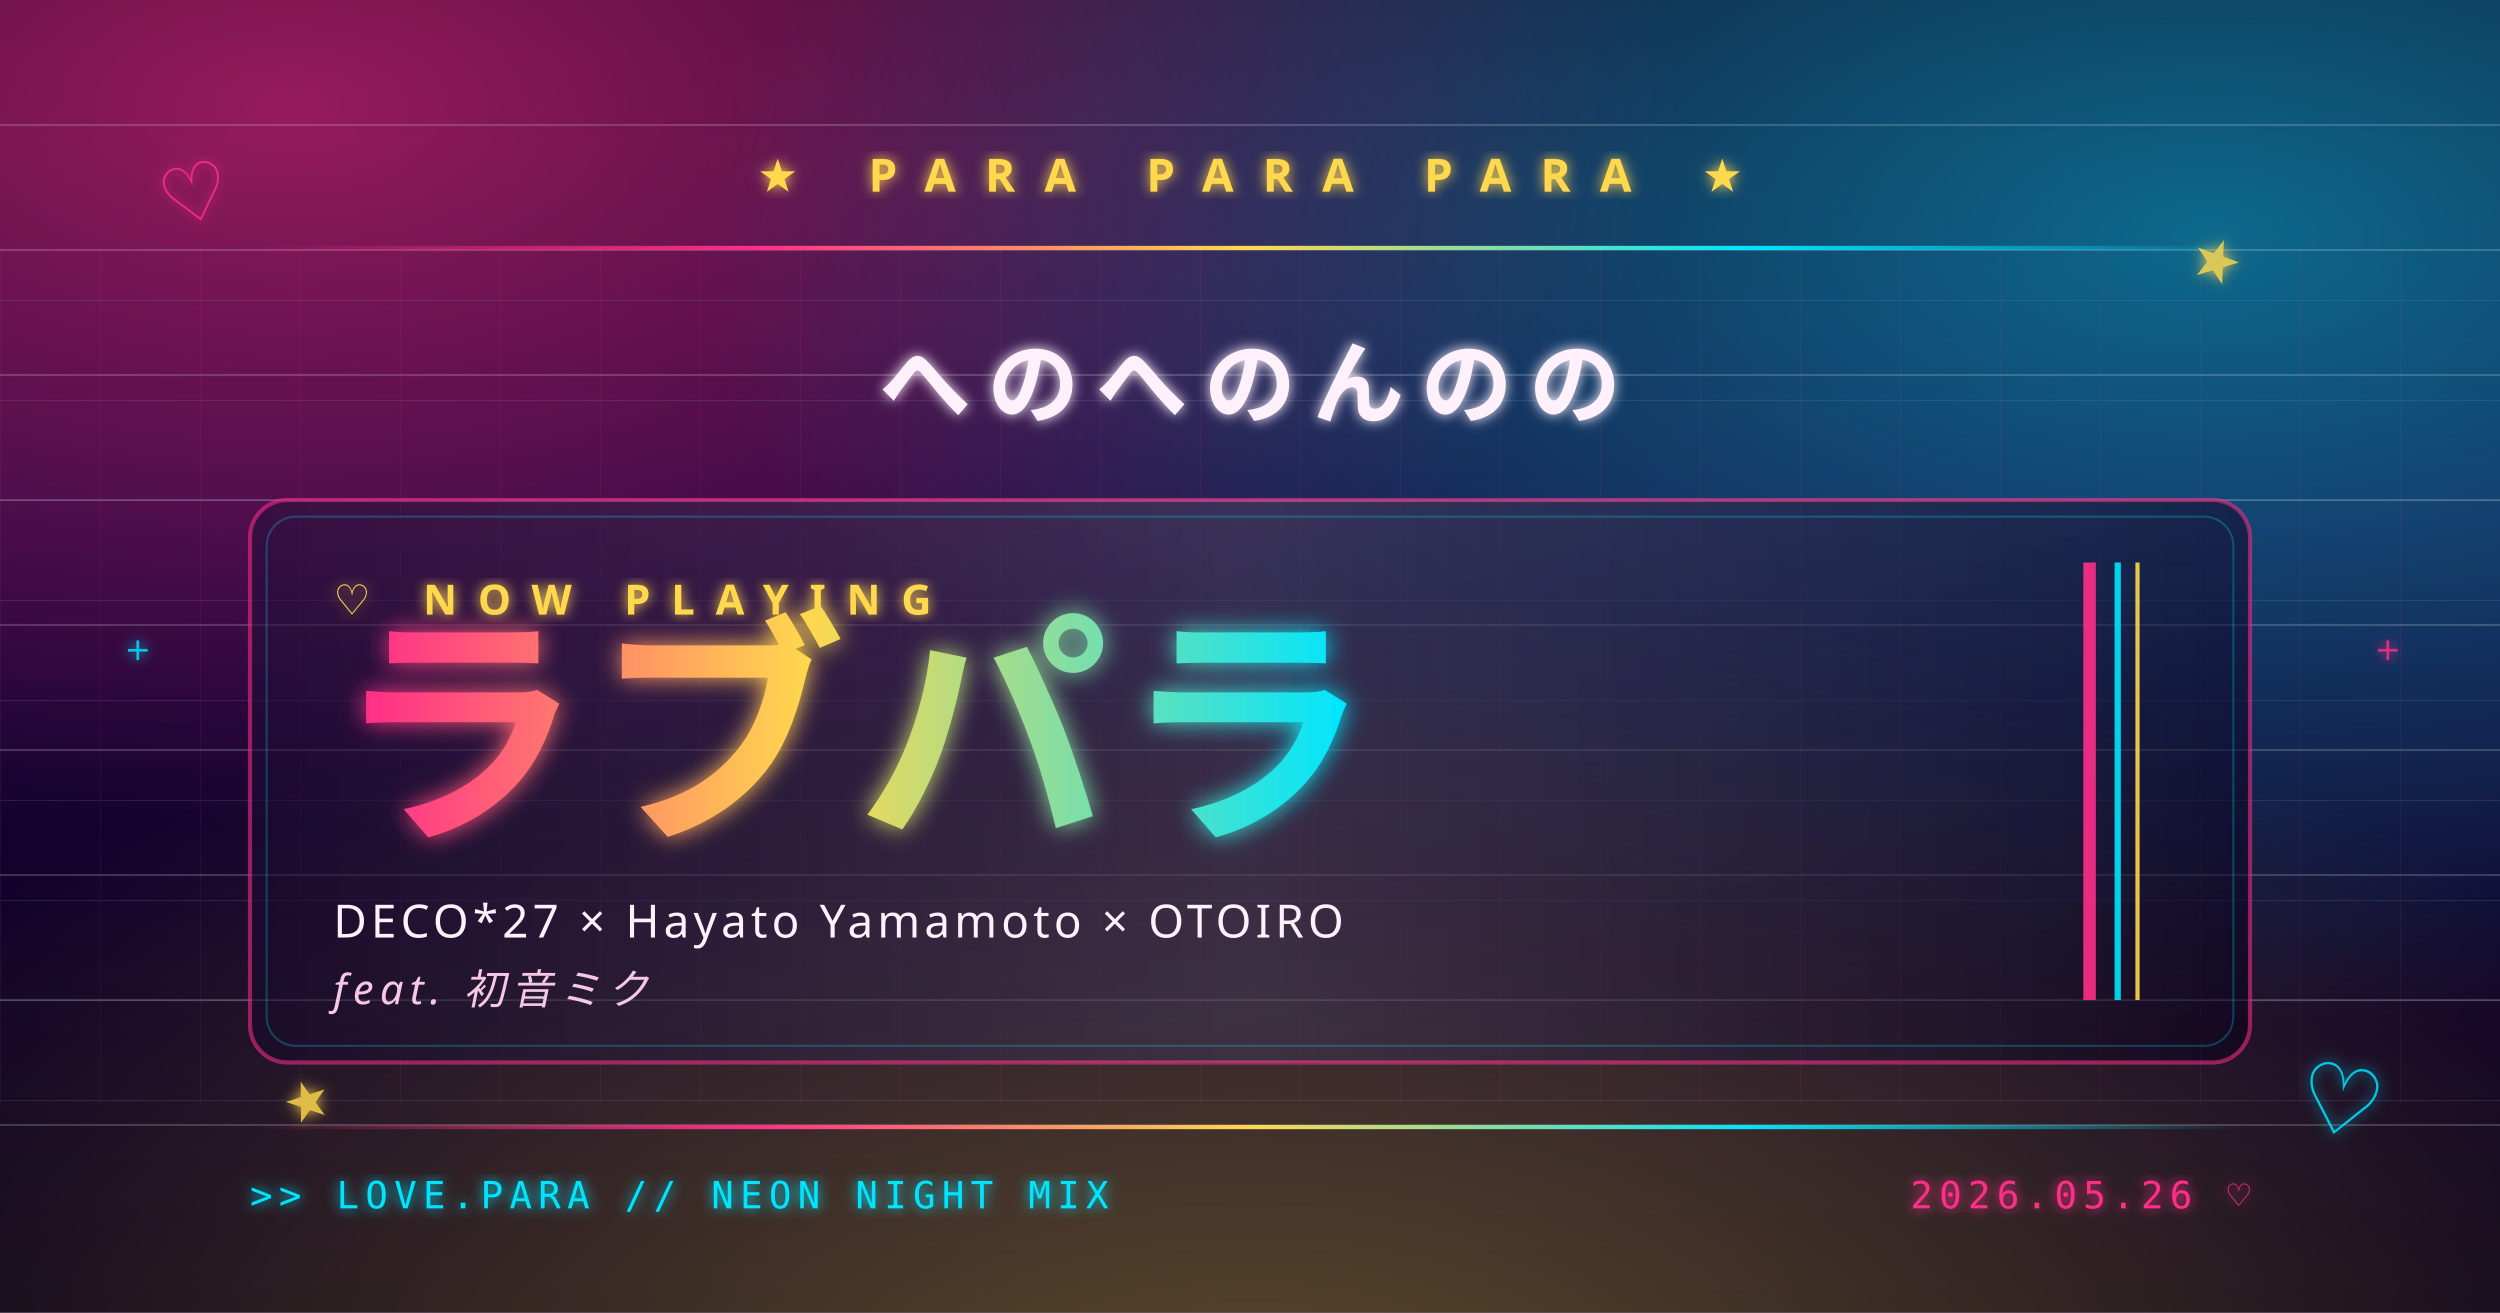
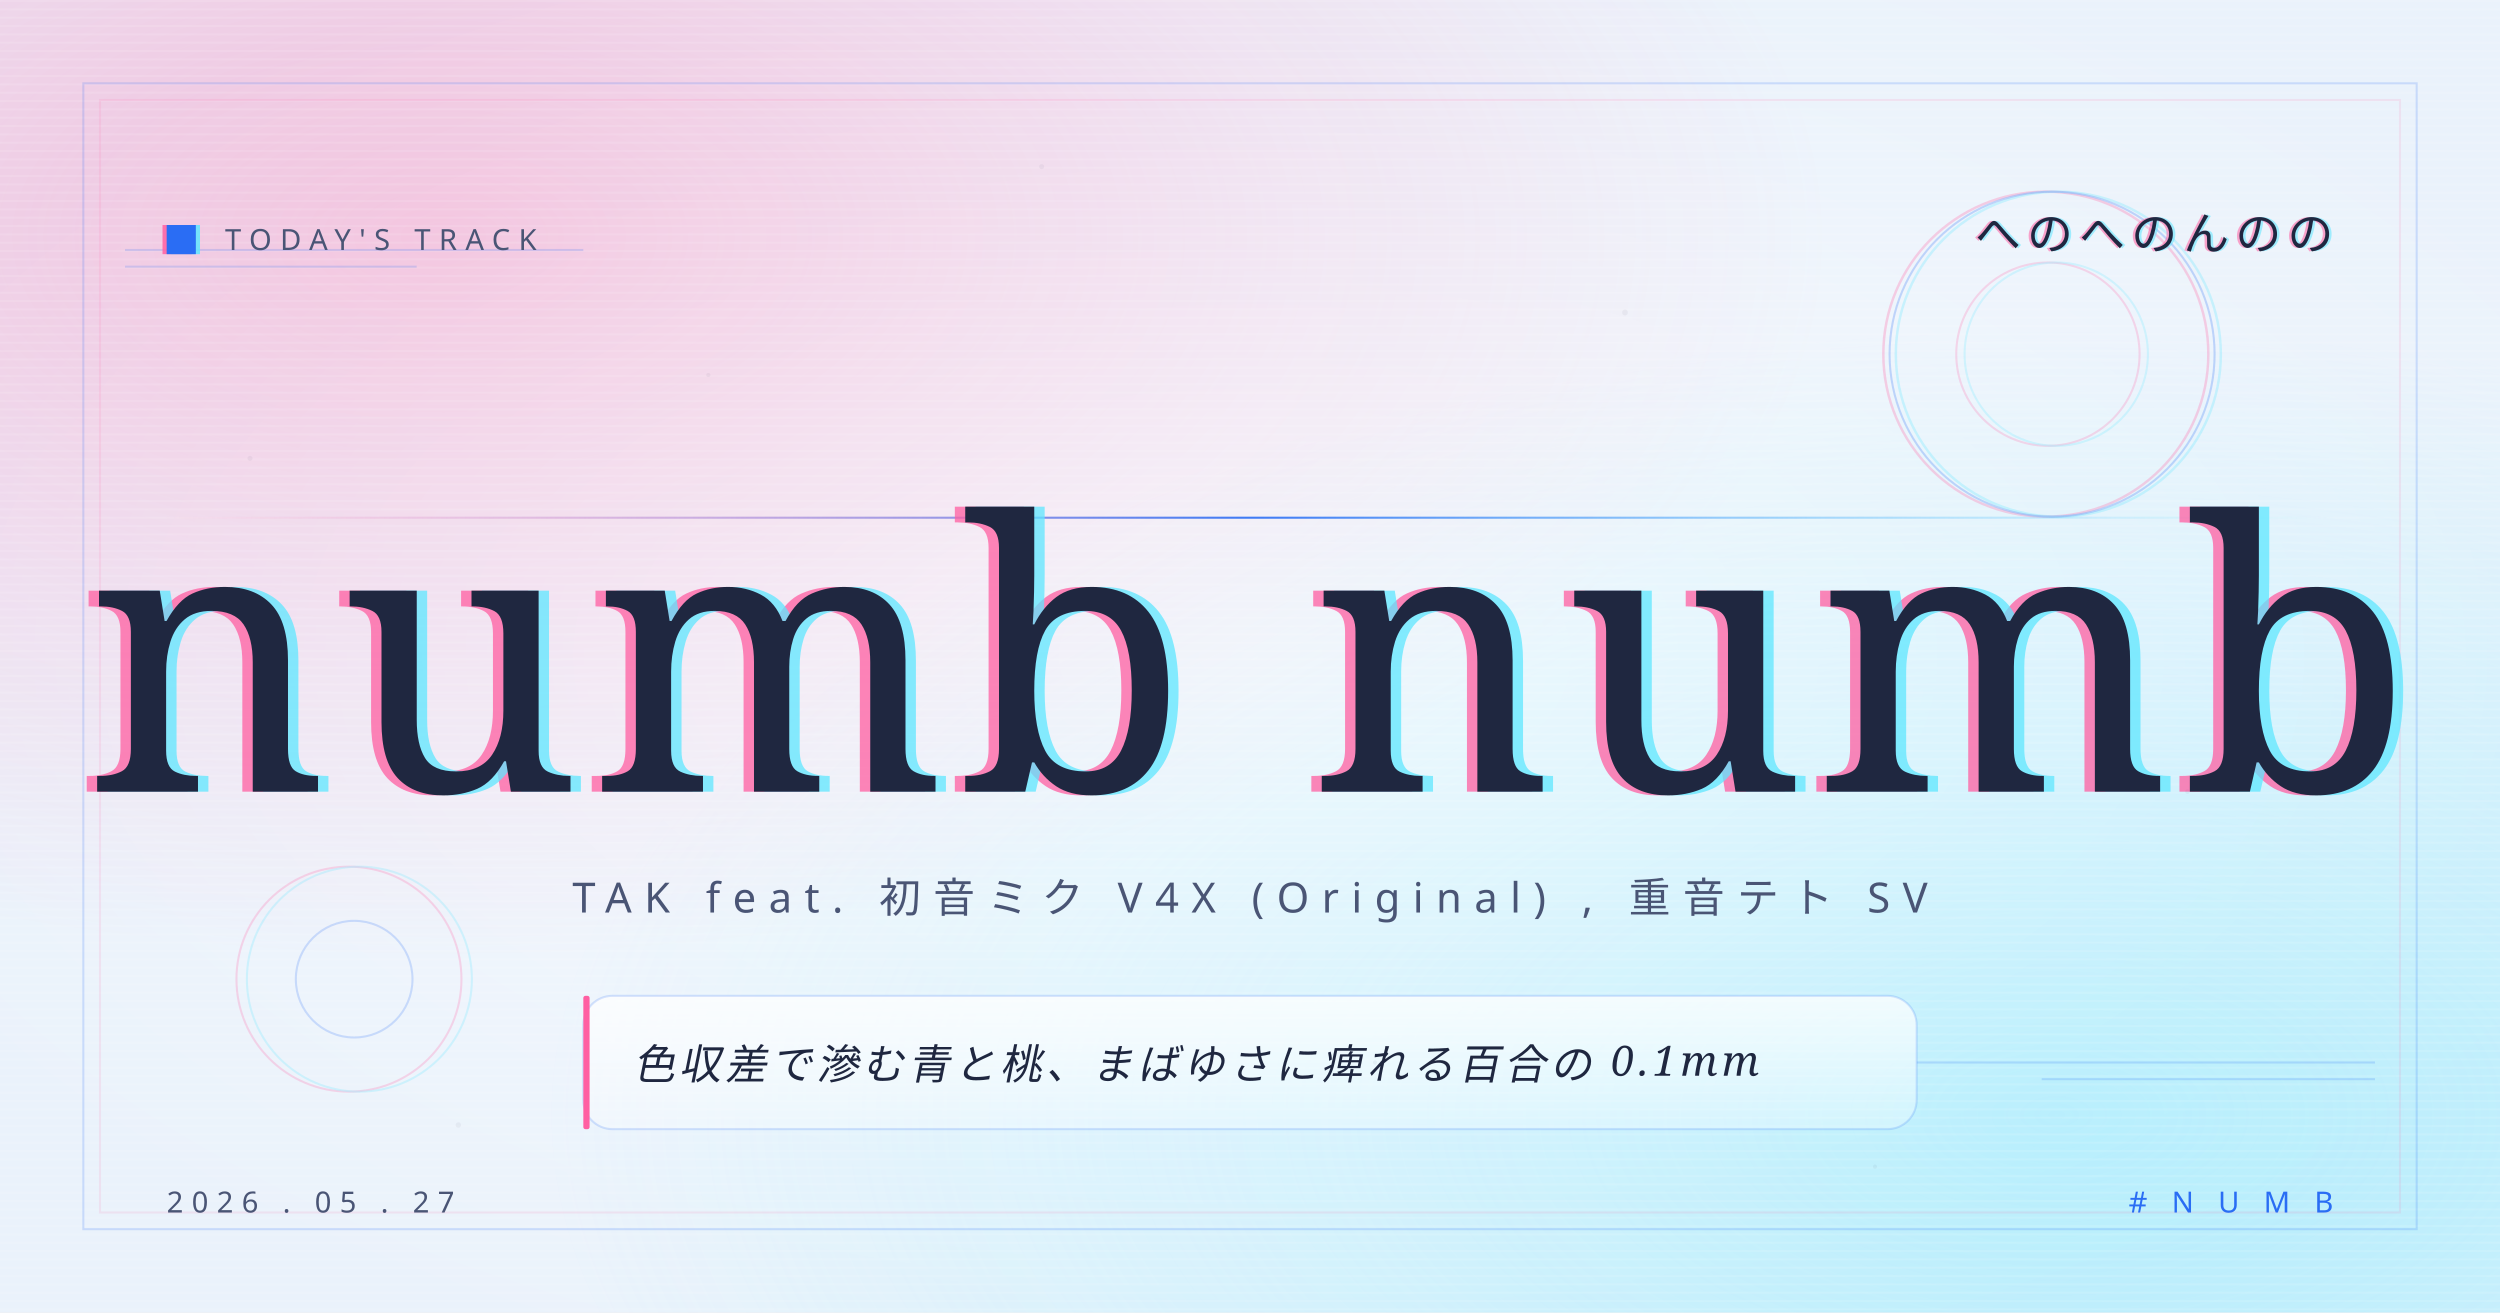
<svg xmlns="http://www.w3.org/2000/svg" width="1200" height="630" viewBox="0 0 1200 630">
  <defs>
-     <radialGradient id="bgGlow1" cx="12%" cy="8%" r="55%">
-       <stop offset="0%" stop-color="#ff2e88" stop-opacity="0.55" />
-       <stop offset="100%" stop-color="#ff2e88" stop-opacity="0" />
+     <radialGradient id="glowPink" cx="18%" cy="18%" r="55%">
+       <stop offset="0%" stop-color="#ff5fa2" stop-opacity="0.35" />
+       <stop offset="100%" stop-color="#ff5fa2" stop-opacity="0" />
    </radialGradient>
-     <radialGradient id="bgGlow2" cx="88%" cy="18%" r="60%">
-       <stop offset="0%" stop-color="#00e5ff" stop-opacity="0.45" />
-       <stop offset="100%" stop-color="#00e5ff" stop-opacity="0" />
+     <radialGradient id="glowCyan" cx="82%" cy="85%" r="60%">
+       <stop offset="0%" stop-color="#5fe6ff" stop-opacity="0.42" />
+       <stop offset="100%" stop-color="#5fe6ff" stop-opacity="0" />
    </radialGradient>
-     <radialGradient id="bgGlow3" cx="50%" cy="110%" r="65%">
-       <stop offset="0%" stop-color="#ffd84d" stop-opacity="0.35" />
-       <stop offset="100%" stop-color="#ffd84d" stop-opacity="0" />
+     <radialGradient id="glowCenter" cx="50%" cy="50%" r="60%">
+       <stop offset="0%" stop-color="#ffffff" stop-opacity="0.55" />
+       <stop offset="100%" stop-color="#ffffff" stop-opacity="0" />
    </radialGradient>
-     <linearGradient id="bgBase" x1="0" y1="0" x2="0" y2="1">
-       <stop offset="0%" stop-color="#140225" />
-       <stop offset="40%" stop-color="#1a043a" />
-       <stop offset="100%" stop-color="#08001a" />
+     <linearGradient id="accentLine" x1="0" y1="0" x2="1" y2="0">
+       <stop offset="0%" stop-color="#ff5fa2" stop-opacity="0" />
+       <stop offset="50%" stop-color="#2a6df4" stop-opacity="0.9" />
+       <stop offset="100%" stop-color="#5fe6ff" stop-opacity="0" />
    </linearGradient>
-     <linearGradient id="titleGrad" x1="0" y1="0" x2="1" y2="0">
-       <stop offset="0%" stop-color="#ff2e88" />
-       <stop offset="45%" stop-color="#ffd84d" />
-       <stop offset="100%" stop-color="#00e5ff" />
+     <linearGradient id="hazeBox" x1="0" y1="0" x2="0" y2="1">
+       <stop offset="0%" stop-color="#ffffff" stop-opacity="0.75" />
+       <stop offset="100%" stop-color="#ffffff" stop-opacity="0.25" />
    </linearGradient>
-     <linearGradient id="hr" x1="0" y1="0" x2="1" y2="0">
-       <stop offset="0%" stop-color="#ff2e88" stop-opacity="0" />
-       <stop offset="25%" stop-color="#ff2e88" />
-       <stop offset="50%" stop-color="#ffd84d" />
-       <stop offset="75%" stop-color="#00e5ff" />
-       <stop offset="100%" stop-color="#00e5ff" stop-opacity="0" />
-     </linearGradient>
-     <linearGradient id="cardBg" x1="0" y1="0" x2="1" y2="1">
-       <stop offset="0%" stop-color="#221039" stop-opacity="0.55" />
-       <stop offset="100%" stop-color="#08001a" stop-opacity="0.55" />
-     </linearGradient>
-     <linearGradient id="sweep" x1="0" y1="0" x2="1" y2="0">
-       <stop offset="0%" stop-color="#ffffff" stop-opacity="0" />
-       <stop offset="50%" stop-color="#ffffff" stop-opacity="0.12" />
-       <stop offset="100%" stop-color="#ffffff" stop-opacity="0" />
-     </linearGradient>
-     <pattern id="grid" x="0" y="0" width="48" height="48" patternUnits="userSpaceOnUse">
-       <path d="M 48 0 L 0 0 0 48" fill="none" stroke="#ff2e88" stroke-opacity="0.12" stroke-width="1" />
-       <path d="M 0 0 L 48 0" fill="none" stroke="#00e5ff" stroke-opacity="0.12" stroke-width="1" />
+     <pattern id="scanlines" x="0" y="0" width="4" height="4" patternUnits="userSpaceOnUse">
+       <rect width="4" height="1" fill="#ffffff" fill-opacity="0.18" />
    </pattern>
-     <filter id="pinkGlow" x="-20%" y="-20%" width="140%" height="140%">
-       <feGaussianBlur stdDeviation="6" result="b" />
-       <feMerge>
-         <feMergeNode in="b" />
-         <feMergeNode in="SourceGraphic" />
-       </feMerge>
-     </filter>
-     <filter id="softGlow" x="-20%" y="-20%" width="140%" height="140%">
-       <feGaussianBlur stdDeviation="3" result="b" />
-       <feMerge>
-         <feMergeNode in="b" />
-         <feMergeNode in="SourceGraphic" />
-       </feMerge>
-     </filter>
  </defs>
-   <rect width="1200" height="630" fill="#140225" />
-   <rect width="1200" height="630" fill="url(#bgBase)" />
-   <rect width="1200" height="630" fill="url(#bgGlow1)" />
-   <rect width="1200" height="630" fill="url(#bgGlow2)" />
-   <rect width="1200" height="630" fill="url(#bgGlow3)" />
-   <rect x="0" y="120" width="1200" height="410" fill="url(#grid)" opacity="0.85" />
-   <g opacity="0.18">
-     <line x1="0" y1="60" x2="1200" y2="60" stroke="#ffffff" stroke-width="1" />
-     <line x1="0" y1="120" x2="1200" y2="120" stroke="#ffffff" stroke-width="1" />
-     <line x1="0" y1="180" x2="1200" y2="180" stroke="#ffffff" stroke-width="1" />
-     <line x1="0" y1="240" x2="1200" y2="240" stroke="#ffffff" stroke-width="1" />
-     <line x1="0" y1="300" x2="1200" y2="300" stroke="#ffffff" stroke-width="1" />
-     <line x1="0" y1="360" x2="1200" y2="360" stroke="#ffffff" stroke-width="1" />
-     <line x1="0" y1="420" x2="1200" y2="420" stroke="#ffffff" stroke-width="1" />
-     <line x1="0" y1="480" x2="1200" y2="480" stroke="#ffffff" stroke-width="1" />
-     <line x1="0" y1="540" x2="1200" y2="540" stroke="#ffffff" stroke-width="1" />
+   <rect width="1200" height="630" fill="#eaf2fb" />
+   <rect width="1200" height="630" fill="url(#glowPink)" />
+   <rect width="1200" height="630" fill="url(#glowCyan)" />
+   <rect width="1200" height="630" fill="url(#glowCenter)" />
+   <rect width="1200" height="630" fill="url(#scanlines)" opacity="0.55" />
+   <rect x="40" y="40" width="1120" height="550" fill="none" stroke="#2a6df4" stroke-opacity="0.18" stroke-width="1" />
+   <rect x="48" y="48" width="1104" height="534" fill="none" stroke="#ff5fa2" stroke-opacity="0.12" stroke-width="1" />
+   <g opacity="0.55">
+     <circle cx="985" cy="170" r="78" fill="none" stroke="#ff5fa2" stroke-opacity="0.5" stroke-width="1.2" transform="translate(-3,0)" />
+     <circle cx="985" cy="170" r="78" fill="none" stroke="#5fe6ff" stroke-opacity="0.5" stroke-width="1.2" transform="translate(3,0)" />
+     <circle cx="985" cy="170" r="78" fill="none" stroke="#2a6df4" stroke-opacity="0.45" stroke-width="1" />
+     <circle cx="985" cy="170" r="44" fill="none" stroke="#ff5fa2" stroke-opacity="0.4" stroke-width="1" transform="translate(-2,0)" />
+     <circle cx="985" cy="170" r="44" fill="none" stroke="#5fe6ff" stroke-opacity="0.4" stroke-width="1" transform="translate(2,0)" />
  </g>
-   <g filter="url(#softGlow)" opacity="0.85">
-     <text x="80" y="110" font-family="serif" font-size="38" fill="#ff2e88" transform="rotate(-14 80 110)">♡</text>
-     <text x="1100" y="540" font-family="serif" font-size="46" fill="#00e5ff" transform="rotate(12 1100 540)">♡</text>
-     <text x="1050" y="130" font-family="serif" font-size="28" fill="#ffd84d" transform="rotate(20 1050 130)">★</text>
-     <text x="140" y="540" font-family="serif" font-size="26" fill="#ffd84d" transform="rotate(-18 140 540)">★</text>
-     <text x="60" y="320" font-family="serif" font-size="22" fill="#00e5ff">+</text>
-     <text x="1140" y="320" font-family="serif" font-size="22" fill="#ff2e88">+</text>
+   <g opacity="0.5">
+     <circle cx="170" cy="470" r="54" fill="none" stroke="#ff5fa2" stroke-opacity="0.45" stroke-width="1" transform="translate(-2.5,0)" />
+     <circle cx="170" cy="470" r="54" fill="none" stroke="#5fe6ff" stroke-opacity="0.45" stroke-width="1" transform="translate(2.5,0)" />
+     <circle cx="170" cy="470" r="28" fill="none" stroke="#2a6df4" stroke-opacity="0.4" stroke-width="1" />
  </g>
-   <g filter="url(#softGlow)">
-     <text x="600" y="92" font-family="sans-serif" font-size="22" font-weight="bold" letter-spacing="14" fill="#ffd84d" text-anchor="middle">
-       ★ PARA PARA PARA ★
-     </text>
+   <g stroke-opacity="0.18" stroke="#2a6df4">
+     <line x1="60" y1="120" x2="280" y2="120" />
+     <line x1="60" y1="128" x2="200" y2="128" />
+     <line x1="920" y1="510" x2="1140" y2="510" />
+     <line x1="980" y1="518" x2="1140" y2="518" />
  </g>
-   <rect x="120" y="118" width="960" height="2" fill="url(#hr)" />
-   <text x="600" y="200" font-family="sans-serif" font-size="44" font-weight="bold" letter-spacing="8" fill="#fff1fb" text-anchor="middle" filter="url(#softGlow)">
-     へのへのんのの
-   </text>
-   <g>
-     <rect x="120" y="240" width="960" height="270" rx="18" ry="18" fill="url(#cardBg)" stroke="#ff2e88" stroke-opacity="0.55" stroke-width="2" />
-     <rect x="120" y="240" width="960" height="270" rx="18" ry="18" fill="url(#sweep)" />
-     <rect x="128" y="248" width="944" height="254" rx="14" ry="14" fill="none" stroke="#00e5ff" stroke-opacity="0.25" stroke-width="1" />
-     <text x="160" y="295" font-family="sans-serif" font-size="20" font-weight="bold" letter-spacing="10" fill="#ffd84d" filter="url(#softGlow)">
-       ♡ NOW PLAYING
-     </text>
-     <text x="160" y="395" font-family="sans-serif" font-size="120" font-weight="bold" letter-spacing="6" fill="url(#titleGrad)" filter="url(#pinkGlow)">
-       ラブパラ
-     </text>
-     <text x="160" y="450" font-family="sans-serif" font-size="22" letter-spacing="2" fill="#fff1fb">
-       DECO*27 × Hayato Yamamoto × OTOIRO
-     </text>
-     <text x="160" y="482" font-family="sans-serif" font-size="20" letter-spacing="3" fill="#f6c8e6" font-style="italic">
-       feat. 初音ミク
-     </text>
-     <g opacity="0.9">
-       <rect x="1000" y="270" width="6" height="210" fill="#ff2e88" />
-       <rect x="1015" y="270" width="3" height="210" fill="#00e5ff" />
-       <rect x="1025" y="270" width="2" height="210" fill="#ffd84d" />
-     </g>
+   <g transform="translate(80,108)">
+     <rect x="0" y="0" width="14" height="14" fill="#ff5fa2" opacity="0.85" transform="translate(-2,0)" />
+     <rect x="0" y="0" width="14" height="14" fill="#5fe6ff" opacity="0.85" transform="translate(2,0)" />
+     <rect x="0" y="0" width="14" height="14" fill="#2a6df4" />
+     <text x="28" y="12" font-family="sans-serif" font-size="14" fill="#4a5575" letter-spacing="4">TODAY'S TRACK</text>
  </g>
-   <rect x="120" y="540" width="960" height="2" fill="url(#hr)" />
-   <g filter="url(#softGlow)">
-     <text x="120" y="580" font-family="monospace" font-size="18" letter-spacing="3" fill="#00e5ff">
-       &gt;&gt; LOVE.PARA // NEON NIGHT MIX
-     </text>
-     <text x="1080" y="580" font-family="monospace" font-size="18" letter-spacing="3" fill="#ff2e88" text-anchor="end">
-       2026.05.26 ♡
-     </text>
+   <g font-family="serif" font-size="22" letter-spacing="3">
+     <text x="1120" y="120" text-anchor="end" fill="#ff5fa2" fill-opacity="0.55" transform="translate(-1.2,0)">へのへのんのの</text>
+     <text x="1120" y="120" text-anchor="end" fill="#5fe6ff" fill-opacity="0.55" transform="translate(1.2,0)">へのへのんのの</text>
+     <text x="1120" y="120" text-anchor="end" fill="#1f2740">へのへのんのの</text>
+   </g>
+   <rect x="80" y="248" width="1040" height="1" fill="url(#accentLine)" />
+   <g font-family="serif" letter-spacing="6">
+     <text x="600" y="380" text-anchor="middle" font-size="180" font-weight="400" fill="#ff5fa2" fill-opacity="0.75" transform="translate(-5,0)">numb numb</text>
+     <text x="600" y="380" text-anchor="middle" font-size="180" font-weight="400" fill="#5fe6ff" fill-opacity="0.75" transform="translate(5,0)">numb numb</text>
+     <text x="600" y="380" text-anchor="middle" font-size="180" font-weight="400" fill="#1f2740">numb numb</text>
+   </g>
+   <g font-family="sans-serif">
+     <text x="600" y="438" text-anchor="middle" font-size="20" fill="#4a5575" letter-spacing="6">TAK  feat.  初音ミク V4X (Original) ,  重音テト SV</text>
+   </g>
+   <g transform="translate(280,478)">
+     <rect x="0" y="0" width="640" height="64" rx="14" ry="14" fill="url(#hazeBox)" stroke="#2a6df4" stroke-opacity="0.18" />
+     <rect x="0" y="0" width="3" height="64" rx="1" fill="#ff5fa2" />
+     <text x="24" y="40" font-family="serif" font-size="20" fill="#1f2740" font-style="italic" letter-spacing="2">色収差で滲む青と桃、まばゆさに痺れる百合の 0.1mm</text>
+   </g>
+   <g font-family="sans-serif" font-size="14" letter-spacing="4">
+     <text x="80" y="582" fill="#4a5575">2026 . 05 . 27</text>
+     <text x="1120" y="582" text-anchor="end" fill="#2a6df4">#  N U M B</text>
+   </g>
+   <g fill="#1f2740" fill-opacity="0.05">
+     <circle cx="120" cy="220" r="1.2" />
+     <circle cx="340" cy="180" r="1" />
+     <circle cx="780" cy="150" r="1.4" />
+     <circle cx="1050" cy="380" r="1.1" />
+     <circle cx="220" cy="540" r="1.3" />
+     <circle cx="900" cy="560" r="1" />
+     <circle cx="500" cy="80" r="1.2" />
+     <circle cx="660" cy="510" r="1" />
  </g>
</svg>
